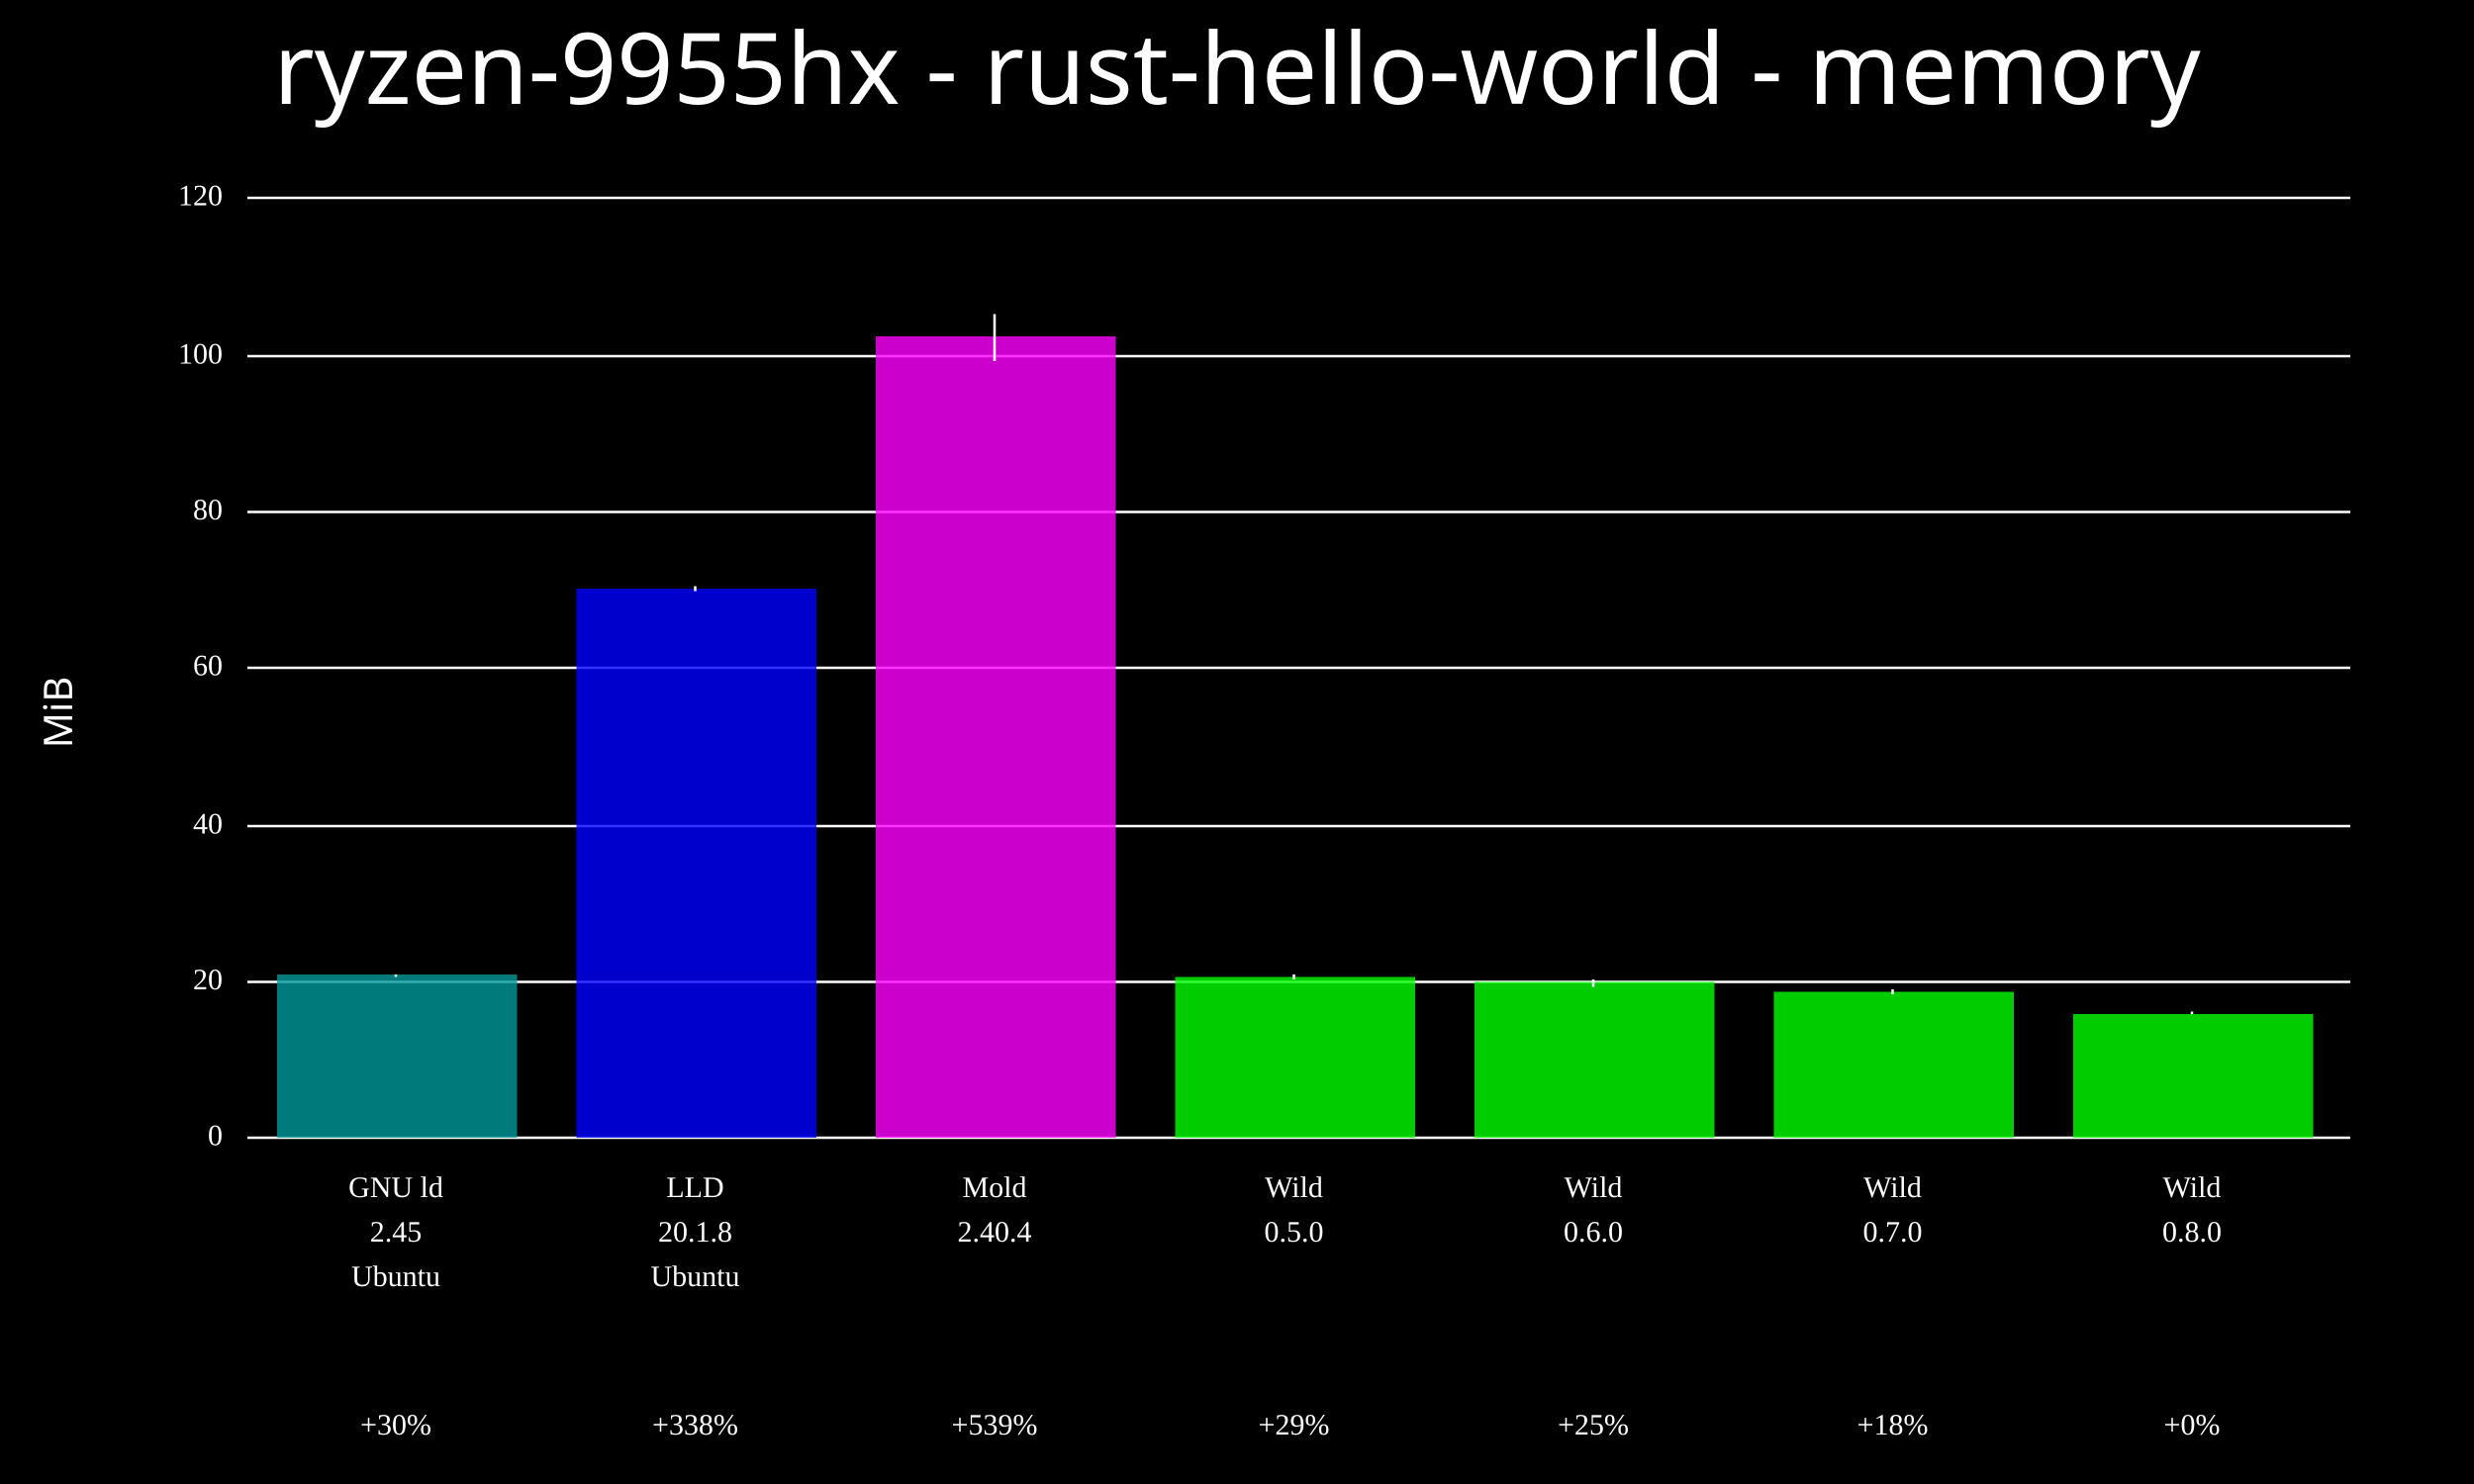
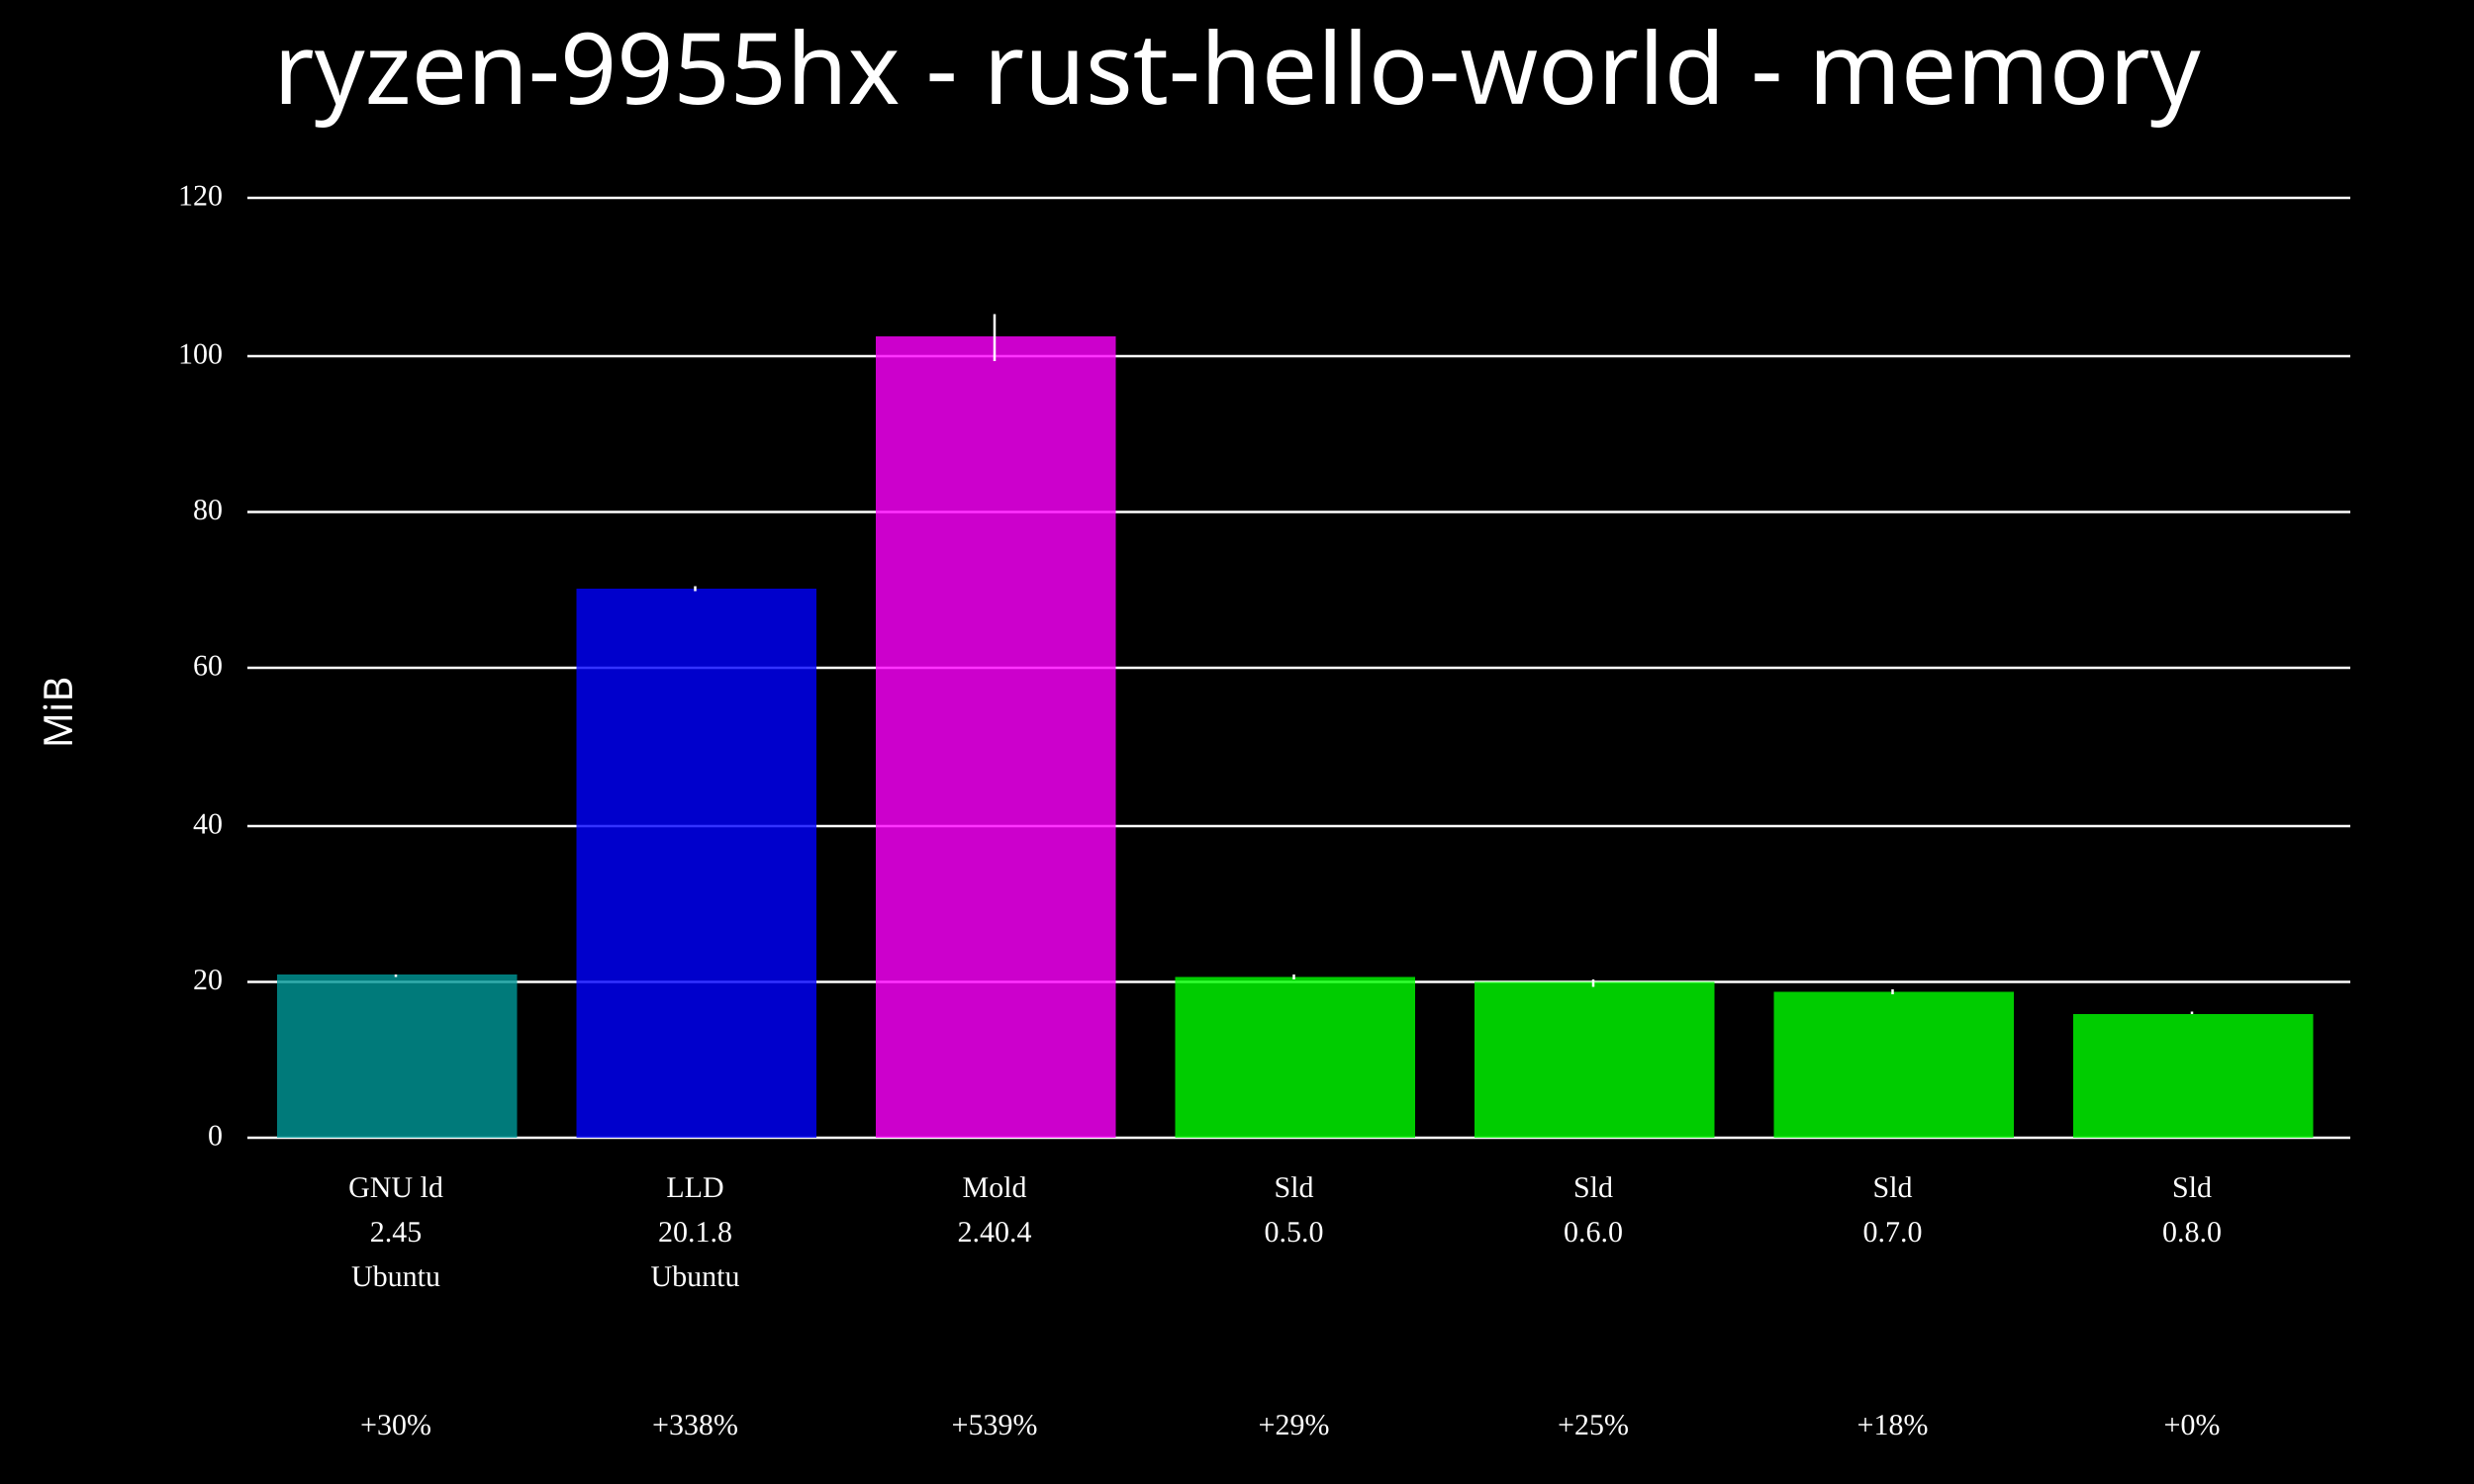
<svg xmlns="http://www.w3.org/2000/svg" width="1000" height="600" viewBox="0 0 1000 600">
  <rect x="0" y="0" width="1000" height="600" fill="#000000" />
  <text x="500" y="10" dy="0.8em" text-anchor="middle" font-family="sans-serif" font-size="40" fill="#FFFFFF">
ryzen-9955hx - rust-hello-world - memory</text>
  <text x="5" y="300" dy="0.76em" text-anchor="middle" font-family="sans-serif" font-size="16" fill="#FFFFFF" transform="rotate(270, 5, 288)">MiB</text>
  <line x1="100" y1="460" x2="950" y2="460" stroke="#FFFFFF" />
  <text x="90" y="460" dy="0.5ex" text-anchor="end" fill="#FFFFFF">0</text>
  <line x1="100" y1="397" x2="950" y2="397" stroke="#FFFFFF" />
  <text x="90" y="397" dy="0.5ex" text-anchor="end" fill="#FFFFFF">20</text>
  <line x1="100" y1="334" x2="950" y2="334" stroke="#FFFFFF" />
  <text x="90" y="334" dy="0.5ex" text-anchor="end" fill="#FFFFFF">40</text>
  <line x1="100" y1="270" x2="950" y2="270" stroke="#FFFFFF" />
  <text x="90" y="270" dy="0.5ex" text-anchor="end" fill="#FFFFFF">60</text>
  <line x1="100" y1="207" x2="950" y2="207" stroke="#FFFFFF" />
  <text x="90" y="207" dy="0.5ex" text-anchor="end" fill="#FFFFFF">80</text>
  <line x1="100" y1="144" x2="950" y2="144" stroke="#FFFFFF" />
  <text x="90" y="144" dy="0.5ex" text-anchor="end" fill="#FFFFFF">100</text>
  <line x1="100" y1="80" x2="950" y2="80" stroke="#FFFFFF" />
  <text x="90" y="80" dy="0.5ex" text-anchor="end" fill="#FFFFFF">120</text>
  <rect fill="#009999" opacity="0.8" x="112" y="394" width="97" height="66" />
  <line stroke="#FFFFFF" x1="160" y1="394" x2="160" y2="395" />
  <text x="160" y="484" fill="#FFFFFF" text-anchor="middle">GNU ld</text>
  <text x="160" y="502" fill="#FFFFFF" text-anchor="middle">2.45</text>
  <text x="160" y="520" fill="#FFFFFF" text-anchor="middle">Ubuntu</text>
  <text x="160" y="580" fill="#FFFFFF" text-anchor="middle">+30%</text>
  <rect fill="#0000FF" opacity="0.8" x="233" y="238" width="97" height="222" />
  <line stroke="#FFFFFF" x1="281" y1="237" x2="281" y2="239" />
  <text x="281" y="484" fill="#FFFFFF" text-anchor="middle">LLD</text>
  <text x="281" y="502" fill="#FFFFFF" text-anchor="middle">20.1.8</text>
  <text x="281" y="520" fill="#FFFFFF" text-anchor="middle">Ubuntu</text>
  <text x="281" y="580" fill="#FFFFFF" text-anchor="middle">+338%</text>
  <rect fill="#FF00FF" opacity="0.8" x="354" y="136" width="97" height="324" />
  <line stroke="#FFFFFF" x1="402" y1="127" x2="402" y2="146" />
  <text x="402" y="484" fill="#FFFFFF" text-anchor="middle">Mold</text>
  <text x="402" y="502" fill="#FFFFFF" text-anchor="middle">2.40.4</text>
  <text x="402" y="580" fill="#FFFFFF" text-anchor="middle">+539%</text>
  <rect fill="#00FF00" opacity="0.8" x="475" y="395" width="97" height="65" />
  <line stroke="#FFFFFF" x1="523" y1="394" x2="523" y2="396" />
-   <text x="523" y="484" fill="#FFFFFF" text-anchor="middle">Wild</text>
+   <text x="523" y="484" fill="#FFFFFF" text-anchor="middle">Sld</text>
  <text x="523" y="502" fill="#FFFFFF" text-anchor="middle">0.5.0</text>
  <text x="523" y="580" fill="#FFFFFF" text-anchor="middle">+29%</text>
  <rect fill="#00FF00" opacity="0.8" x="596" y="397" width="97" height="63" />
  <line stroke="#FFFFFF" x1="644" y1="396" x2="644" y2="399" />
-   <text x="644" y="484" fill="#FFFFFF" text-anchor="middle">Wild</text>
+   <text x="644" y="484" fill="#FFFFFF" text-anchor="middle">Sld</text>
  <text x="644" y="502" fill="#FFFFFF" text-anchor="middle">0.6.0</text>
  <text x="644" y="580" fill="#FFFFFF" text-anchor="middle">+25%</text>
  <rect fill="#00FF00" opacity="0.8" x="717" y="401" width="97" height="59" />
  <line stroke="#FFFFFF" x1="765" y1="400" x2="765" y2="402" />
-   <text x="765" y="484" fill="#FFFFFF" text-anchor="middle">Wild</text>
+   <text x="765" y="484" fill="#FFFFFF" text-anchor="middle">Sld</text>
  <text x="765" y="502" fill="#FFFFFF" text-anchor="middle">0.7.0</text>
  <text x="765" y="580" fill="#FFFFFF" text-anchor="middle">+18%</text>
  <rect fill="#00FF00" opacity="0.8" x="838" y="410" width="97" height="50" />
  <line stroke="#FFFFFF" x1="886" y1="409" x2="886" y2="410" />
-   <text x="886" y="484" fill="#FFFFFF" text-anchor="middle">Wild</text>
+   <text x="886" y="484" fill="#FFFFFF" text-anchor="middle">Sld</text>
  <text x="886" y="502" fill="#FFFFFF" text-anchor="middle">0.8.0</text>
  <text x="886" y="580" fill="#FFFFFF" text-anchor="middle">+0%</text>
</svg>
